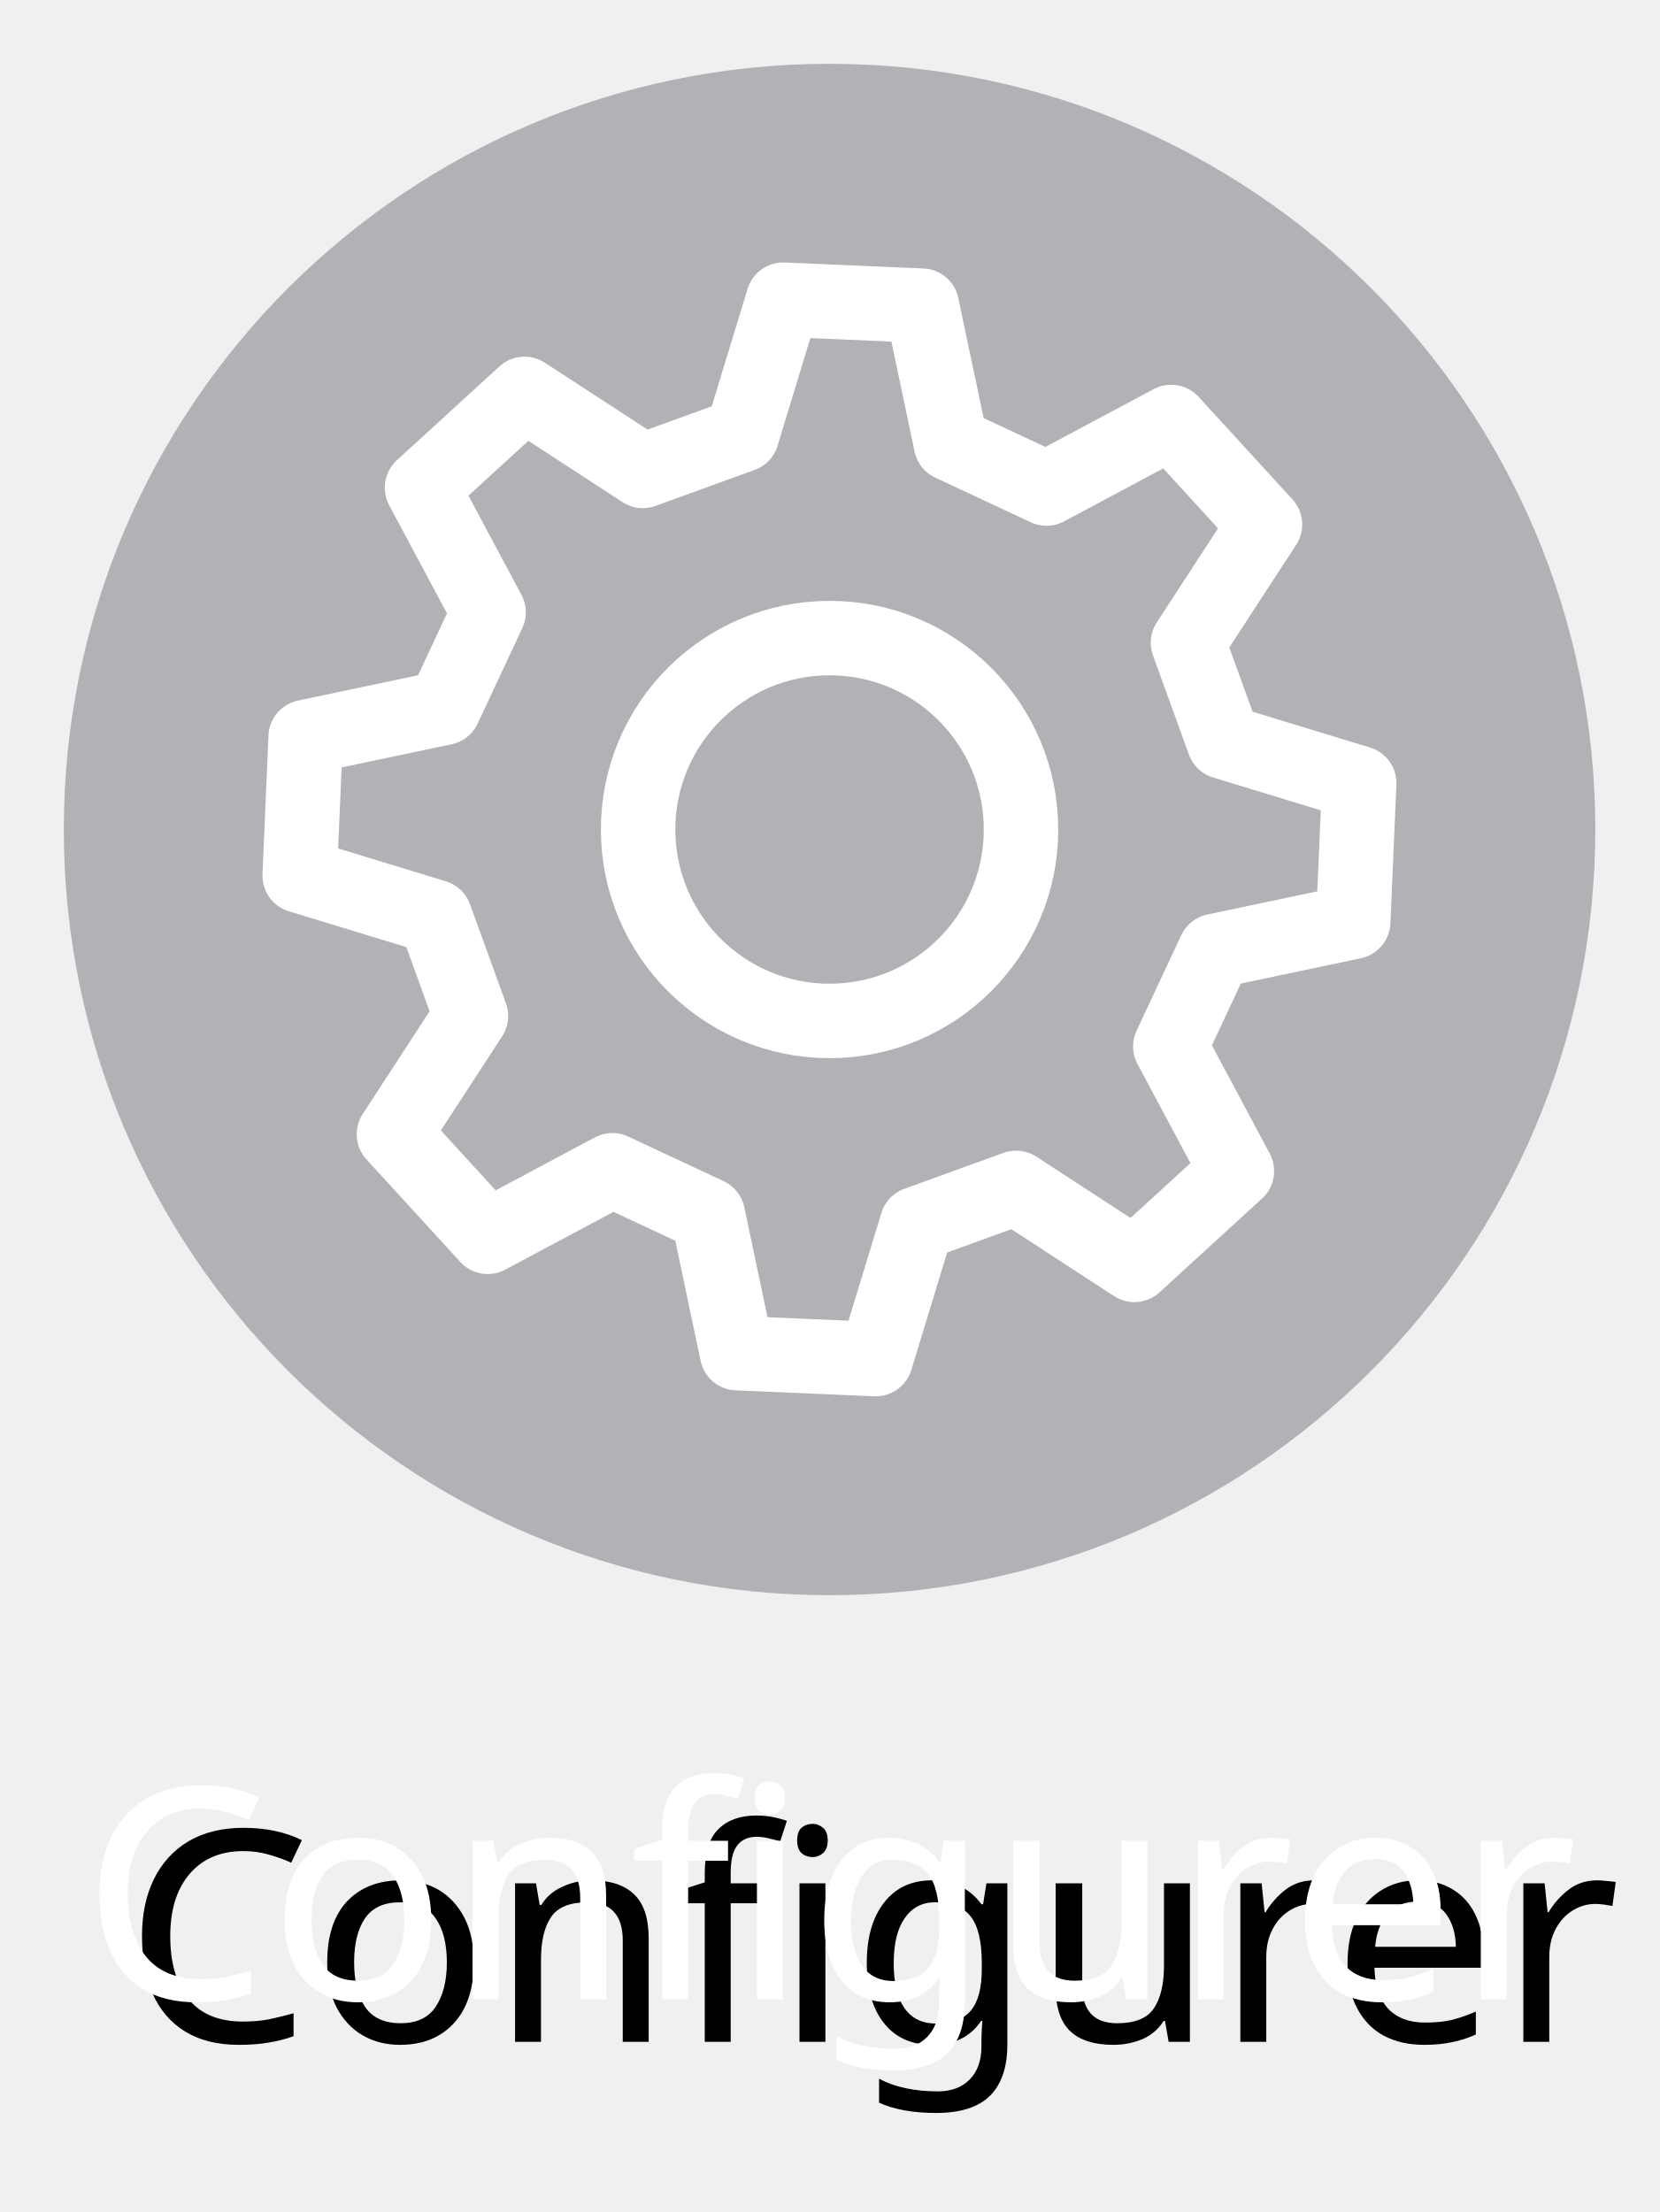
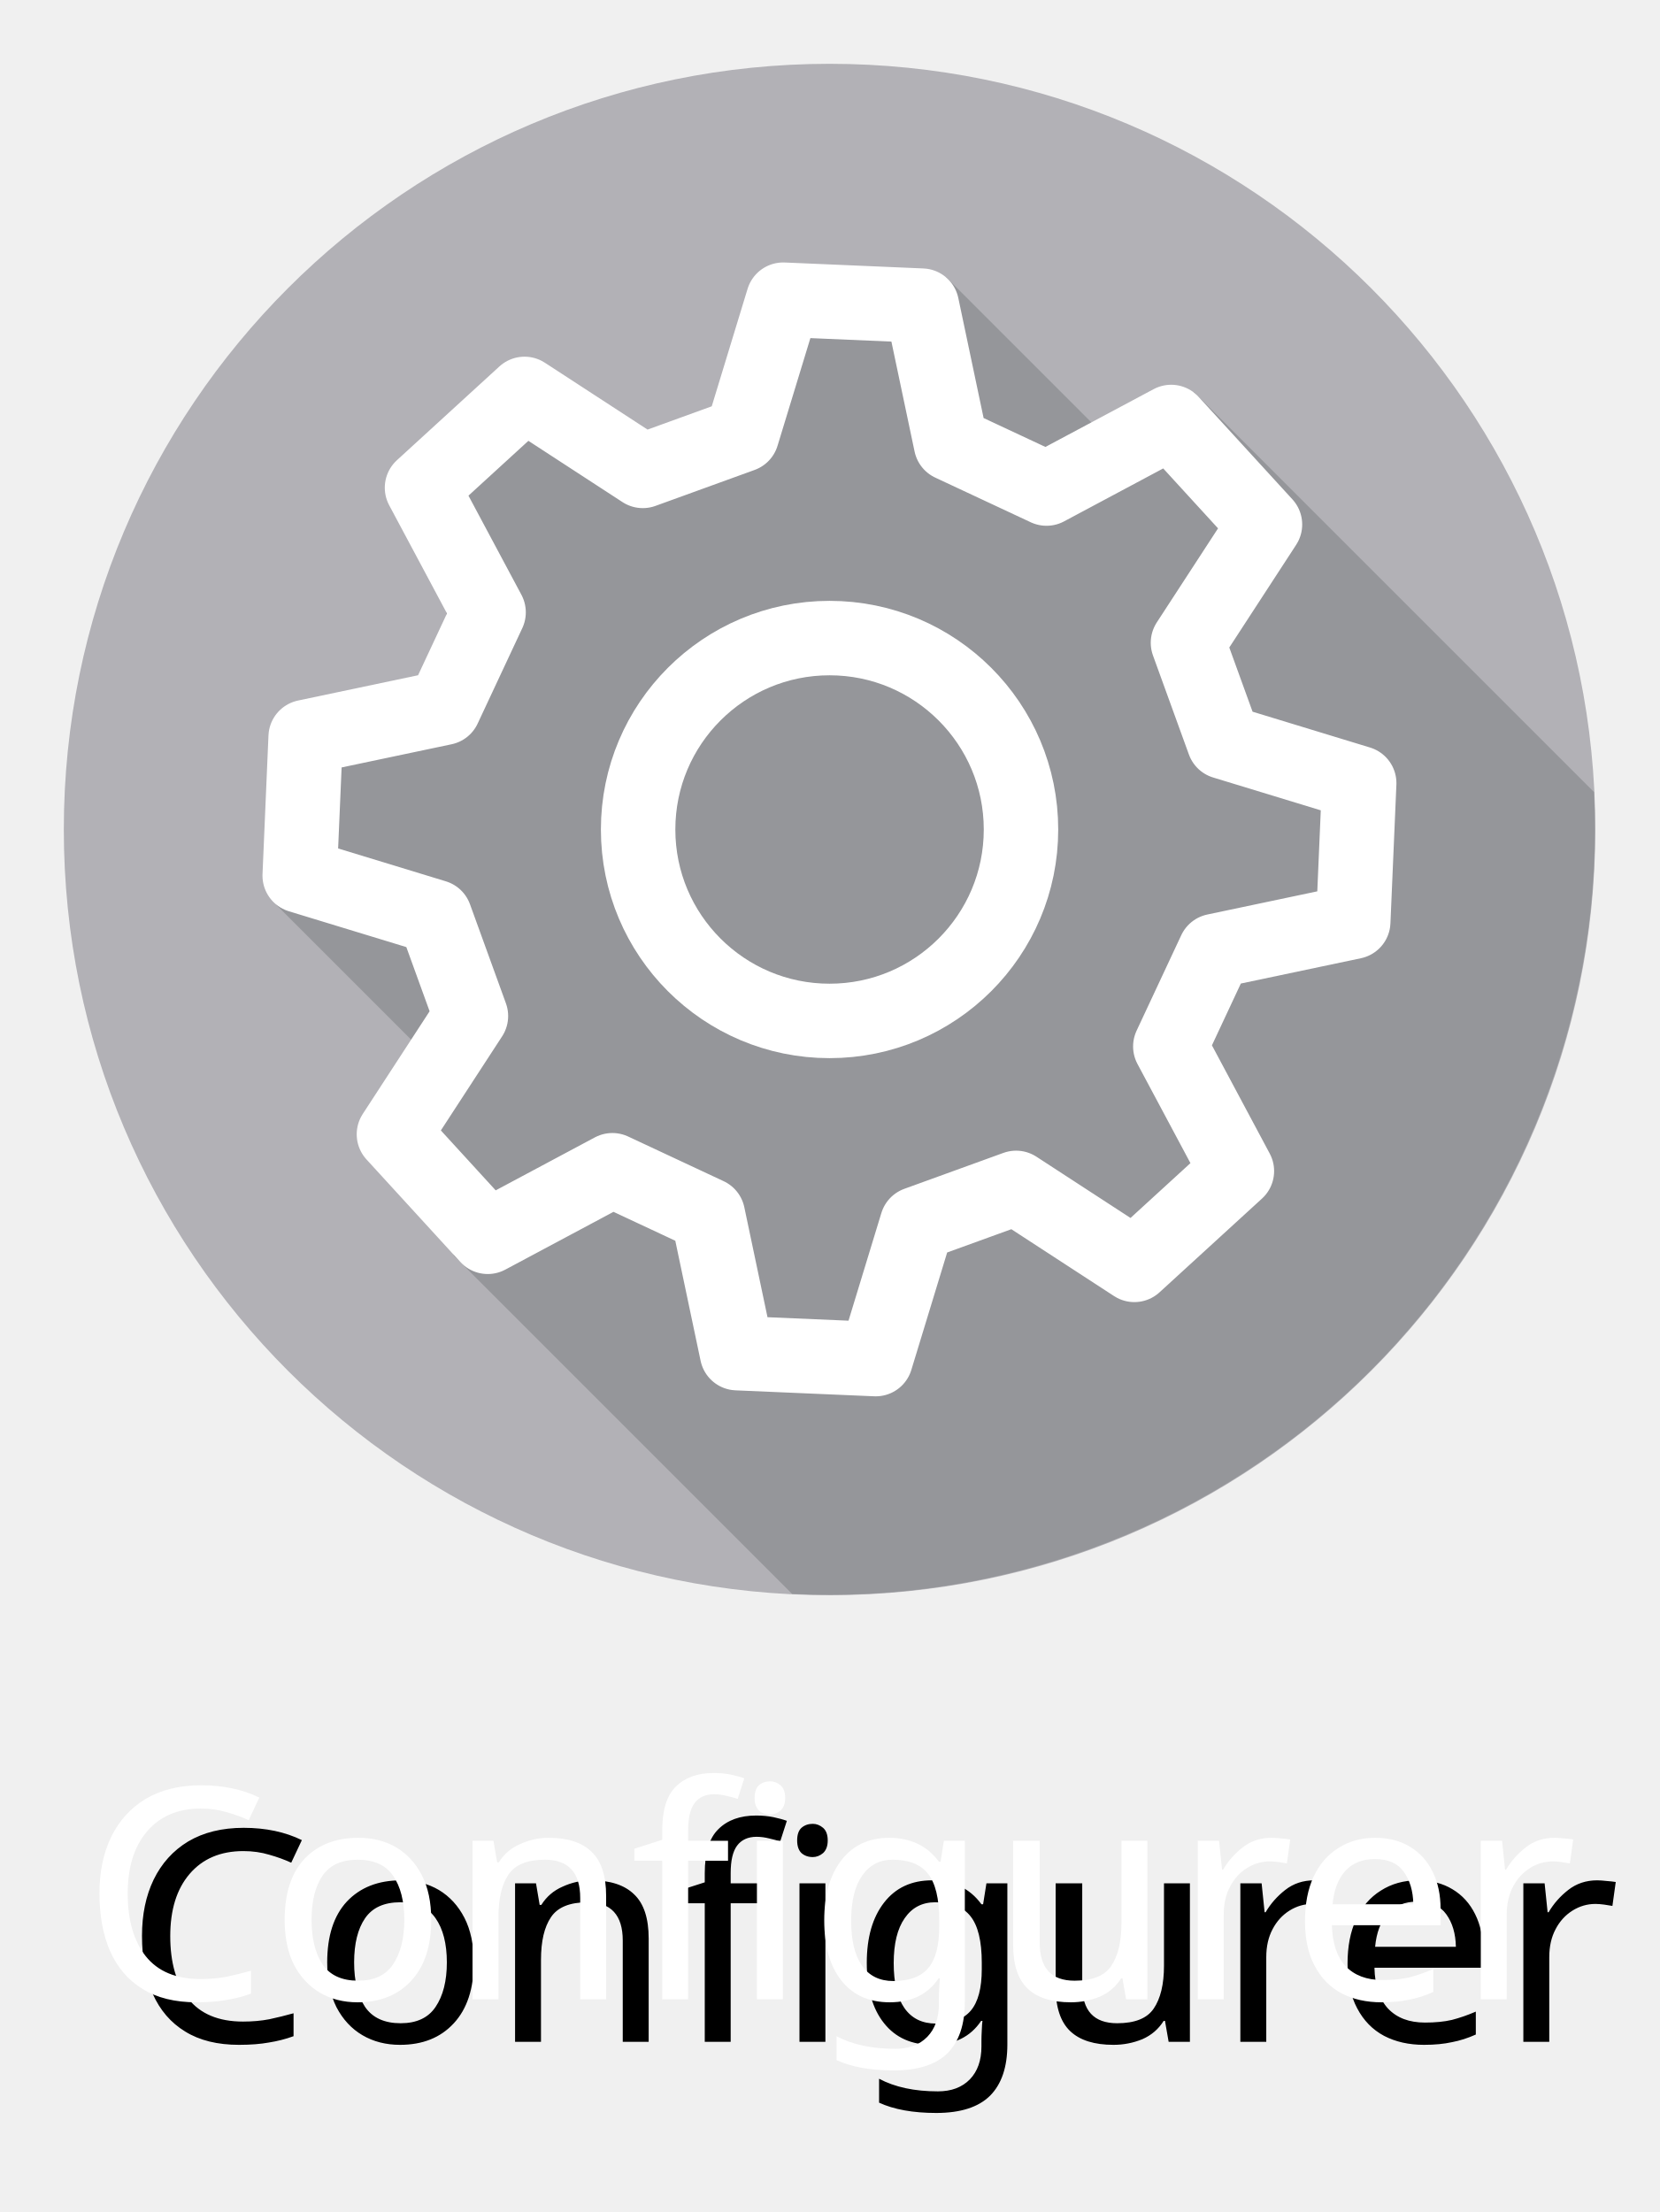
- <svg xmlns="http://www.w3.org/2000/svg" version="1.1" id="svg4160" viewBox="0 0 78 104" height="104" width="78">
+ <svg xmlns="http://www.w3.org/2000/svg" version="1.1" viewBox="0 0 78 104" height="104" width="78">
  <circle cx="39" cy="39" r="36" fill="#b2b1b6" />
+   <path d="M 56.14,18.44     l 18.8 18.8     a36 36 0 0,1 -37.7 37.7     l -15.9 -15.9     l -2 -8     h 2.15     l -8.5 -8.5     l 2 -8     h 6     v -14     h 15     v -5     l 8.5 -2.5     l 7 7      z" fill="#95969a" />
  <g stroke="white" stroke-width="3.5" stroke-linecap="round" style="stroke-linejoin:round" stroke-miterlimit="10" fill="none">
    <circle cx="39" cy="39" r="9" />
    <polyline points="36.82,14.09  43.34,14.37  44.71,20.87  49.20,22.97  55.06,19.84  59.47,24.66  55.85,30.22  57.54,34.88  63.90,36.82  63.62,43.34  57.12,44.71  55.02,49.20  58.15,55.06  53.33,59.47  47.77,55.85  43.11,57.54  41.17,63.90  34.65,63.62  33.28,57.12  28.79,55.02  22.93,58.15  18.52,53.33  22.14,47.77  20.45,43.11  14.09,41.17  14.37,34.65  20.87,33.28  22.97,28.79  19.84,22.93  24.66,18.52  30.22,22.14  34.88,20.45  36.82,14.09  " />
  </g>
  <text style="font-size:13.9px;font-family:'Microsoft YaHei';        text-anchor:middle;fill:black;stroke:none;stroke-width:1px;stroke-linecap:butt;stroke-linejoin:miter;stroke-opacity:1" x="41" y="96">Configurer</text>
  <text style="font-size:13.9px;font-family:'Microsoft YaHei';        text-anchor:middle;fill:#ffffff;stroke:none;stroke-width:1px;stroke-linecap:butt;stroke-linejoin:miter;stroke-opacity:1" x="39" y="94">Configurer</text>
</svg>
